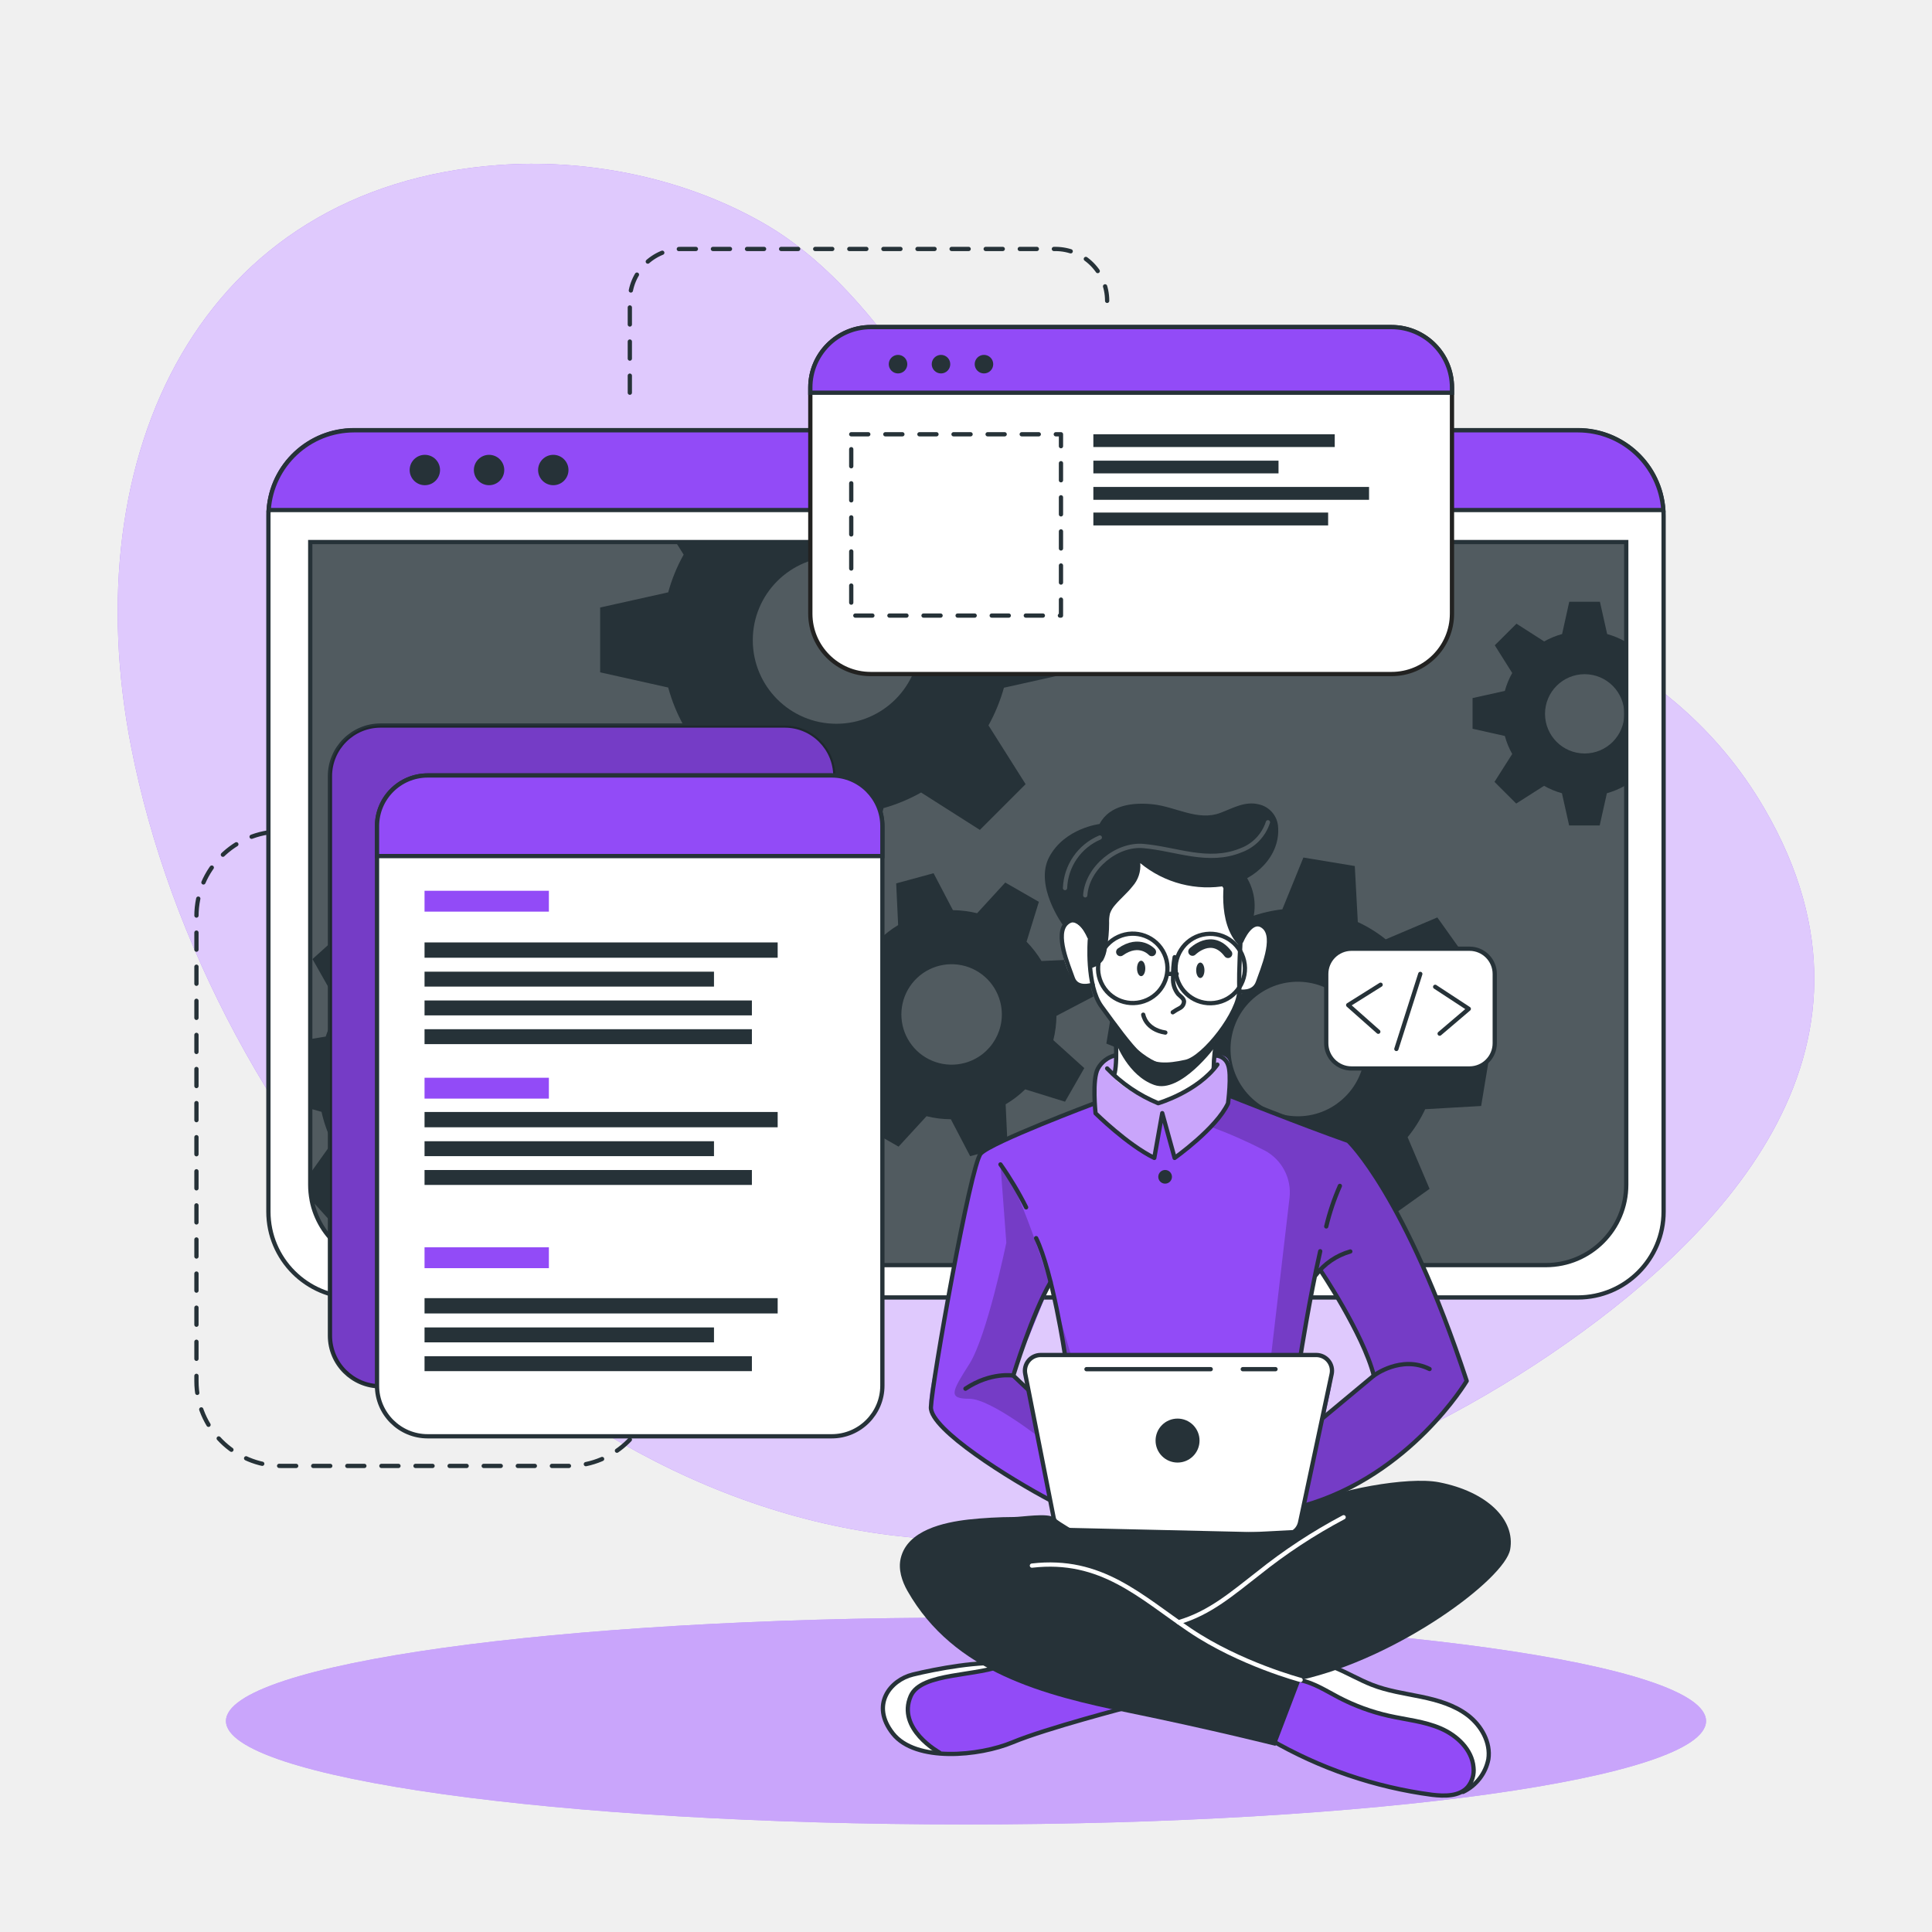
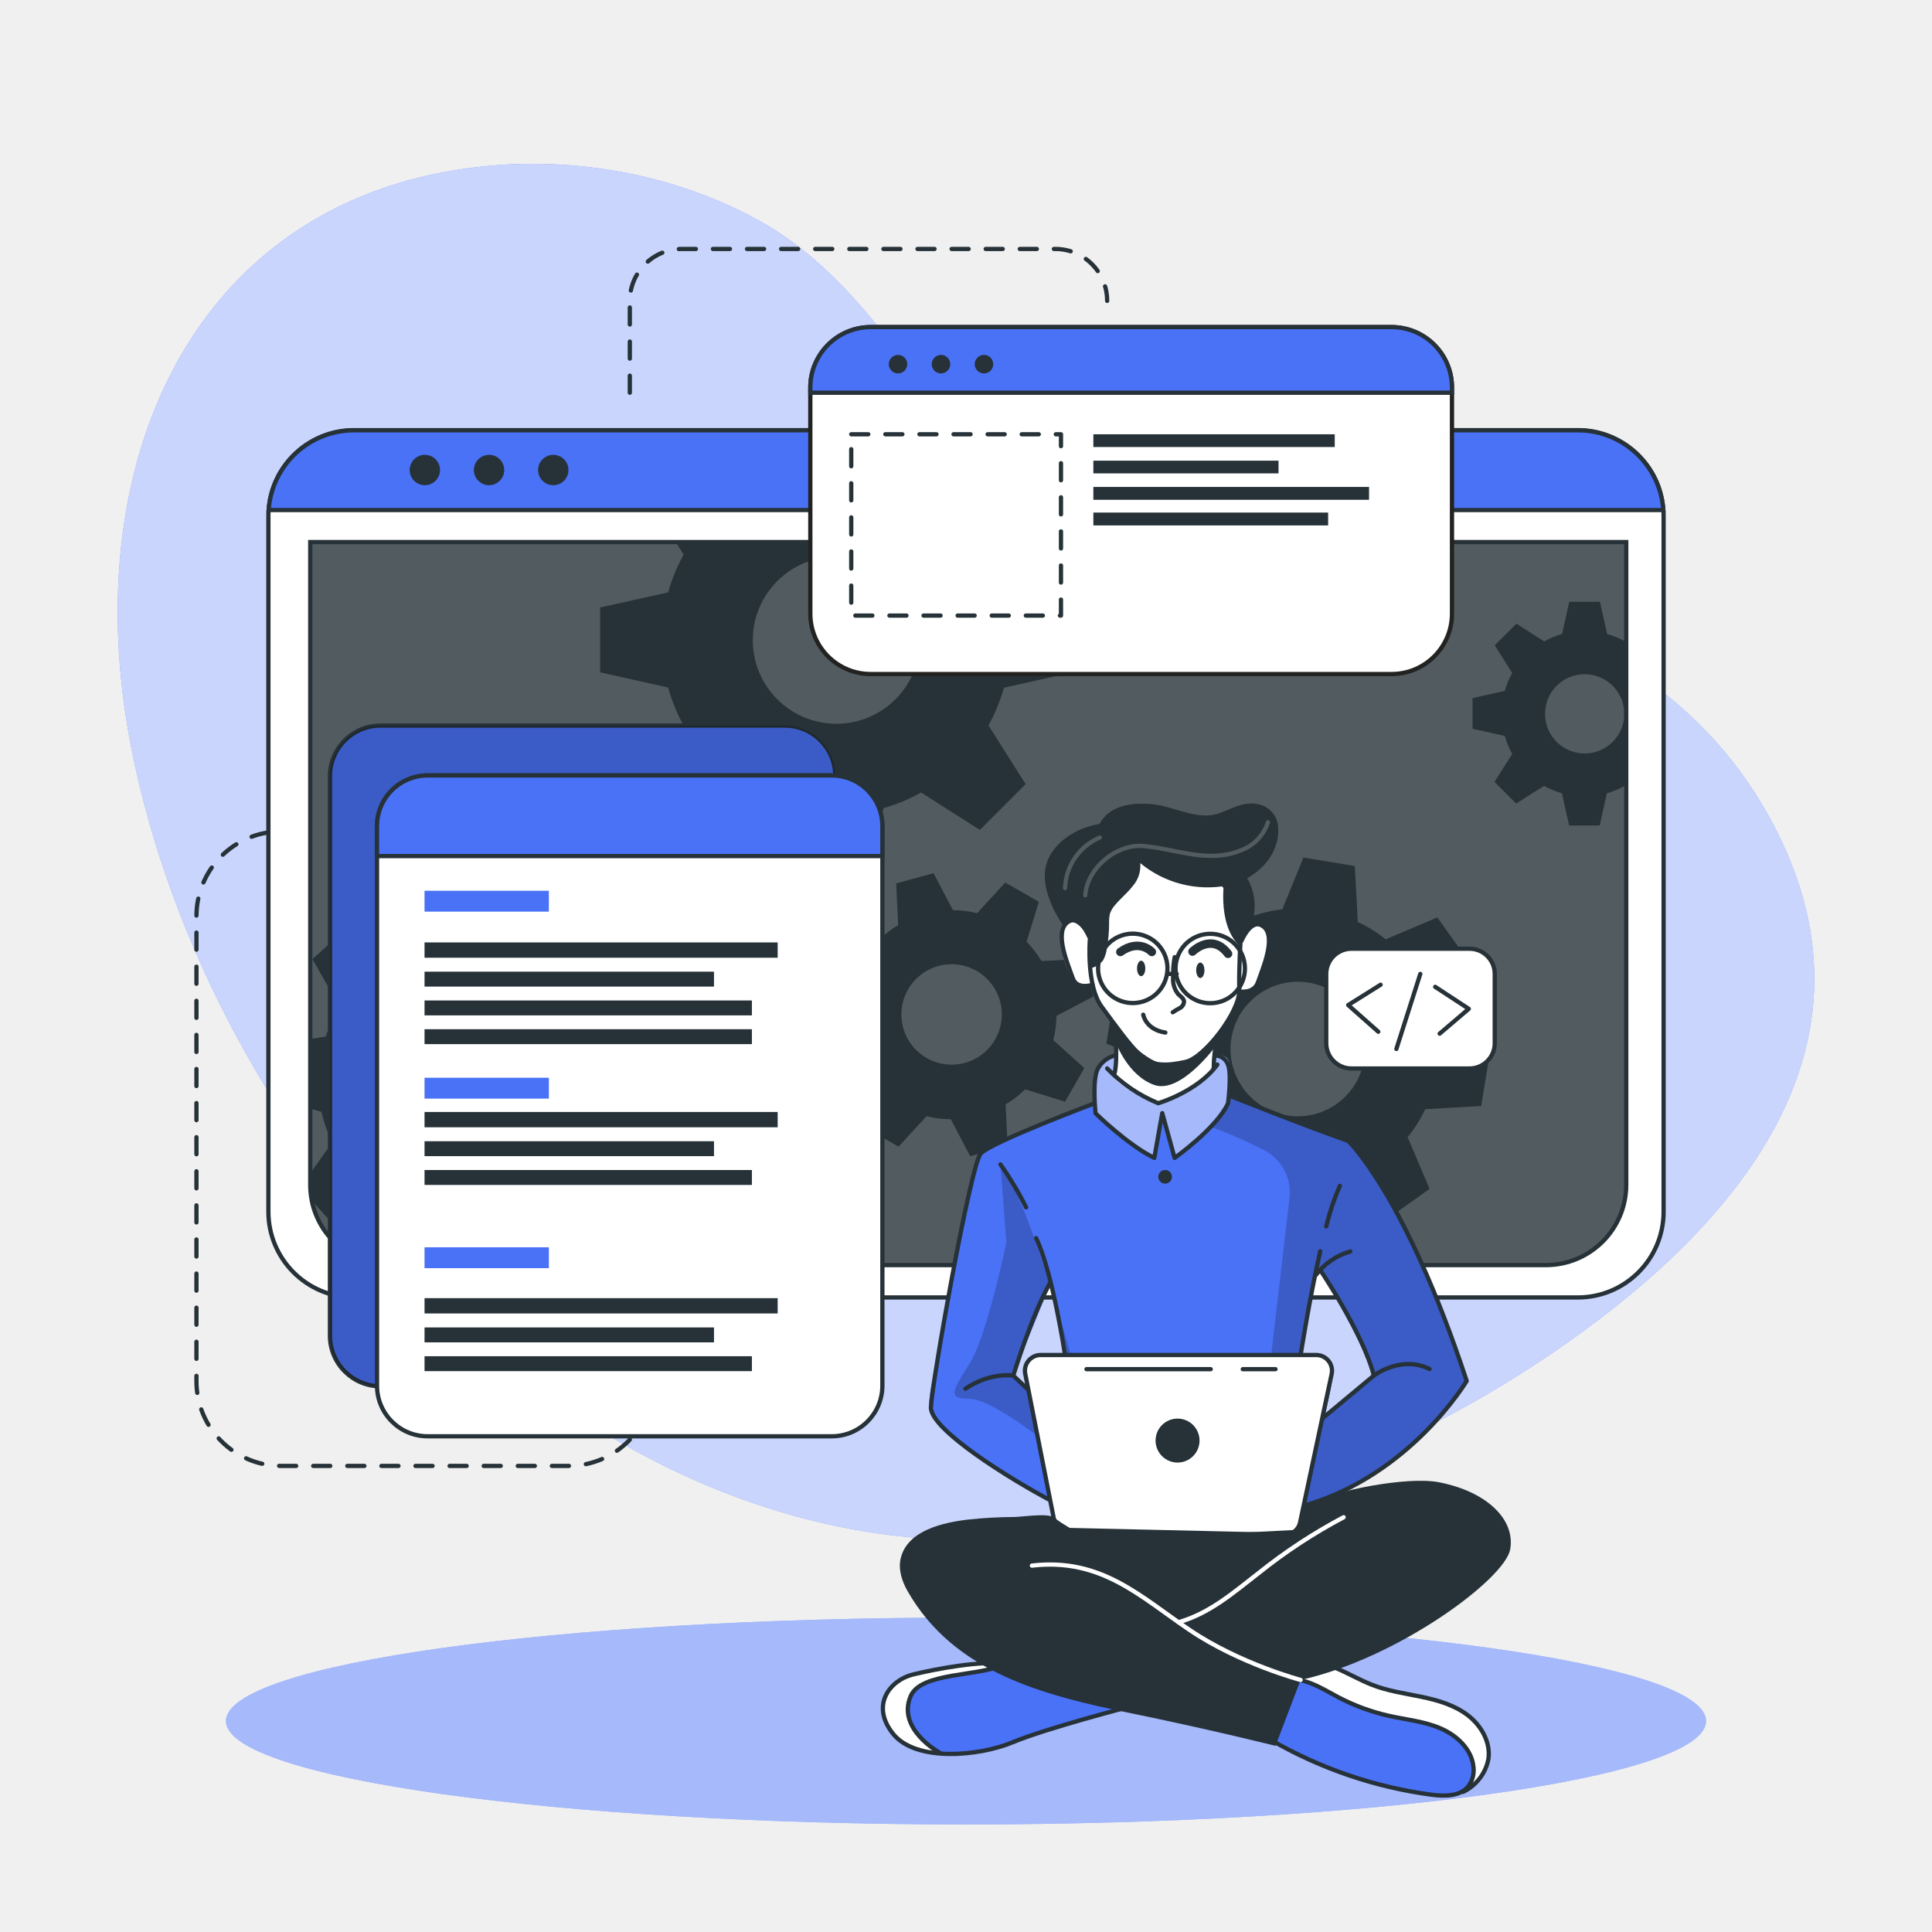
<svg xmlns="http://www.w3.org/2000/svg" viewBox="0 0 500 500">
  <g id="freepik--background-simple--inject-114">
-     <path d="M456.55,209.11c-48.74-83.48-180.95-53.75-207.95-94.35C234.77,94,219.3,69.87,196.86,57.34c-21.39-12-46.19-16.21-67.81-14.63C51.84,48.36,19.11,117.44,33.94,193.3,53.74,294.49,143.44,397.86,250,398.58,305.74,399,359,379,400.7,350.87l.93-.63C443.33,321.85,493.77,272.84,456.55,209.11Z" style="fill:#924BF7" />
+     <path d="M456.55,209.11c-48.74-83.48-180.95-53.75-207.95-94.35C234.77,94,219.3,69.87,196.86,57.34c-21.39-12-46.19-16.21-67.81-14.63C51.84,48.36,19.11,117.44,33.94,193.3,53.74,294.49,143.44,397.86,250,398.58,305.74,399,359,379,400.7,350.87l.93-.63C443.33,321.85,493.77,272.84,456.55,209.11Z" style="fill:#4A72F7" />
    <path d="M456.55,209.11c-48.74-83.48-180.95-53.75-207.95-94.35C234.77,94,219.3,69.87,196.86,57.34c-21.39-12-46.19-16.21-67.81-14.63C51.84,48.36,19.11,117.44,33.94,193.3,53.74,294.49,143.44,397.86,250,398.58,305.74,399,359,379,400.7,350.87l.93-.63C443.33,321.85,493.77,272.84,456.55,209.11Z" style="fill:#fff;opacity:0.7" />
  </g>
  <g id="freepik--Lines--inject-114">
    <path d="M78.19,215.18H72.77a21.93,21.93,0,0,0-21.93,21.93V357.45a21.93,21.93,0,0,0,21.93,21.93h74.36a21.93,21.93,0,0,0,21.93-21.93h0" style="fill:none;stroke:#263238;stroke-linecap:round;stroke-linejoin:round;stroke-width:1.103px;stroke-dasharray:4.412" />
    <path d="M163,101.63V77.86A13.43,13.43,0,0,1,176.4,64.43h96.7a13.43,13.43,0,0,1,13.43,13.43h0" style="fill:none;stroke:#263238;stroke-linecap:round;stroke-linejoin:round;stroke-width:1.103px;stroke-dasharray:4.412" />
  </g>
  <g id="freepik--Shadow--inject-114">
-     <ellipse cx="250" cy="445.4" rx="191.52" ry="26.76" style="fill:#924BF7" />
+     <ellipse cx="250" cy="445.4" rx="191.52" ry="26.76" style="fill:#4A72F7" />
    <ellipse cx="250" cy="445.4" rx="191.52" ry="26.76" style="fill:#fff;opacity:0.5" />
  </g>
  <g id="freepik--Window--inject-114">
    <path d="M430.54,133.52V313.58a22.2,22.2,0,0,1-22.19,22.2H91.65a22.2,22.2,0,0,1-22.19-22.2V133.52c0-.53,0-1,.07-1.56a22.18,22.18,0,0,1,22.12-20.64h316.7A22.18,22.18,0,0,1,430.47,132C430.52,132.48,430.54,133,430.54,133.52Z" style="fill:#fff;stroke:#263238;stroke-linecap:round;stroke-linejoin:round;stroke-width:1.103px" />
    <path d="M80.26,140.28H420.87a0,0,0,0,1,0,0V306.61a20.8,20.8,0,0,1-20.8,20.8h-299a20.8,20.8,0,0,1-20.8-20.8V140.28a0,0,0,0,1,0,0Z" style="fill:#263238" />
    <path d="M420.88,140.28V306.61a20.69,20.69,0,0,1-20.57,20.8H100.83a20.69,20.69,0,0,1-20.57-20.8V140.28Z" style="fill:#fff;opacity:0.2" />
-     <path d="M430.47,132H69.53a22.18,22.18,0,0,1,22.12-20.64h316.7A22.18,22.18,0,0,1,430.47,132Z" style="fill:#924BF7;stroke:#263238;stroke-miterlimit:10;stroke-width:1.103px" />
+     <path d="M430.47,132H69.53a22.18,22.18,0,0,1,22.12-20.64h316.7A22.18,22.18,0,0,1,430.47,132Z" style="fill:#4A72F7;stroke:#263238;stroke-miterlimit:10;stroke-width:1.103px" />
    <path d="M113.88,121.64a3.93,3.93,0,1,1-3.93-3.93A3.93,3.93,0,0,1,113.88,121.64Z" style="fill:#263238" />
    <path d="M130.5,121.64a3.93,3.93,0,1,1-3.93-3.93A3.93,3.93,0,0,1,130.5,121.64Z" style="fill:#263238" />
    <circle cx="143.19" cy="121.64" r="3.93" style="fill:#263238" />
    <path d="M420.87,140.28V306.61a20.8,20.8,0,0,1-20.8,20.8h-299a20.8,20.8,0,0,1-20.4-16.76v-.06a21,21,0,0,1-.38-4V140.28Z" style="fill:none;stroke:#263238;stroke-miterlimit:10;stroke-width:1.103px" />
    <path d="M420.55,166a20.94,20.94,0,0,0-4.62-1.91l-1.87-8.35h-7.94l-1.85,8.35a20.25,20.25,0,0,0-4.64,1.91l-7.17-4.59L386.85,167l4.51,7.17a20.35,20.35,0,0,0-1.91,4.64l-8.35,1.85v7.94l8.35,1.87a20,20,0,0,0,1.91,4.66l-4.59,7.22,5.62,5.61,7.21-4.59a20.39,20.39,0,0,0,4.63,1.92l1.86,8.34H414l1.86-8.34a20.78,20.78,0,0,0,4.62-1.92l.37.24V165.8Zm-10.44,29a10.26,10.26,0,1,1,10.26-10.25A10.25,10.25,0,0,1,410.11,195Z" style="fill:#263238" />
    <path d="M277.45,174.05V157.31l-17.6-3.91a45.51,45.51,0,0,0-4-9.77l2.13-3.35h-83.1l2.05,3.26a43,43,0,0,0-4,9.76l-17.61,3.92V174l17.61,3.93a43.65,43.65,0,0,0,4,9.84l-9.67,15.21,11.85,11.84,15.2-9.68a44.38,44.38,0,0,0,9.77,4.05L208,226.74H224.7l3.94-17.59a44.64,44.64,0,0,0,9.74-4.05l15.21,9.68,11.84-11.84-9.61-15.21a45.87,45.87,0,0,0,4-9.75Zm-61,13.26a21.63,21.63,0,1,1,21.63-21.63A21.62,21.62,0,0,1,216.45,187.31Z" style="fill:#263238" />
    <path d="M166.38,289l.71-13.29-13.77-3.88a37.21,37.21,0,0,0-2.82-7.9l8.32-11.68-8.92-9.89-12.46,7a36.51,36.51,0,0,0-7.59-3.63l-2.38-14.12L114.19,231l-3.84,13.81a35,35,0,0,0-7.9,2.8l-11.67-8.31-9.91,8.91,7.06,12.47a35,35,0,0,0-3.64,7.58l-4,.66v18l2.92.82A34.6,34.6,0,0,0,86,295.65l-5.74,8.05.38,6.89v.06l5.93,6.57,12.48-7.05a34.66,34.66,0,0,0,7.61,3.67L109,327.4h0l.11.57,13.28.7.35-1.27h0l3.49-12.53a35.53,35.53,0,0,0,7.94-2.8l11.65,8.3,9.9-8.9-7-12.48a34.53,34.53,0,0,0,3.59-7.57Zm-35.27-20.75a17.2,17.2,0,1,0-1.28,24.28A17.2,17.2,0,0,0,131.11,268.29Z" style="fill:#263238" />
    <path d="M272.6,269.19a27.25,27.25,0,0,0,.81-6.29l9.55-5-2.64-9.69-10.78.5a27.27,27.27,0,0,0-3.87-5l3.19-10.31-8.7-5-7.28,7.94a28.8,28.8,0,0,0-6.27-.8l-5-9.55-9.68,2.63.51,10.79a27.24,27.24,0,0,0-5,3.87l-10.32-3.19-5,8.69,8,7.27a26,26,0,0,0-.79,6.27l-9.57,5,2.64,9.68,10.8-.51a25.39,25.39,0,0,0,3.85,5l-3.21,10.26,8.71,5,7.24-7.88a26.12,26.12,0,0,0,6.29.79l5,9.56,9.68-2.63-.43-9.22-.07-1.58a26.41,26.41,0,0,0,5.06-3.87l10.31,3.2,4.26-7.44.72-1.26Zm-22.87,5.88a13,13,0,1,1,9.1-15.9A13,13,0,0,1,249.73,275.07Z" style="fill:#263238" />
    <path d="M383.32,286.23l2.2-13.3-13.46-5.41a35.27,35.27,0,0,0-1.93-8.3l9.69-10.79-7.84-11-13.36,5.67a35.38,35.38,0,0,0-7.22-4.48l-.78-14.49-13.3-2.2-5.45,13.4a37.15,37.15,0,0,0-8.27,1.95l-10.82-9.69-10.95,7.84,5.68,13.35a36.24,36.24,0,0,0-4.05,6.29c-.15.31-.31.62-.45.93l-14.48.8-2.21,13.28,2.18.88,11.28,4.55a35.18,35.18,0,0,0,1.93,8.26L292,294.63l7.85,11,13.35-5.7a35.06,35.06,0,0,0,7.21,4.52l.75,14.42,13.29,2.2,5.44-13.3a35.13,35.13,0,0,0,8.28-1.94l10.8,9.69,11-7.85-5.68-13.36a34.78,34.78,0,0,0,4.55-7.25Zm-37.3-.6a17.41,17.41,0,1,1,4-24.29A17.41,17.41,0,0,1,346,285.63Z" style="fill:#263238" />
  </g>
  <g id="freepik--Graphics--inject-114">
-     <rect x="85.39" y="187.77" width="130.8" height="171.01" rx="13.11" style="fill:#924BF7;stroke:#263238;stroke-miterlimit:10;stroke-width:1.103px" />
+     <rect x="85.39" y="187.77" width="130.8" height="171.01" rx="13.11" style="fill:#4A72F7;stroke:#263238;stroke-miterlimit:10;stroke-width:1.103px" />
    <rect x="85.39" y="187.77" width="130.8" height="171.01" rx="13.11" style="opacity:0.2" />
    <path d="M228.36,213.8V358.59a13.11,13.11,0,0,1-13.11,13.12H110.67a13.11,13.11,0,0,1-13.1-13.12V213.8a13.11,13.11,0,0,1,13.1-13.11H215.25A13.11,13.11,0,0,1,228.36,213.8Z" style="fill:#fff;stroke:#263238;stroke-linecap:round;stroke-linejoin:round;stroke-width:1.103px" />
-     <path d="M228.36,213.8v7.75H97.57V213.8a13.11,13.11,0,0,1,13.1-13.11H215.25A13.11,13.11,0,0,1,228.36,213.8Z" style="fill:#924BF7;stroke:#263238;stroke-miterlimit:10;stroke-width:1.103px" />
-     <rect x="109.87" y="230.53" width="32.18" height="5.4" style="fill:#924BF7" />
-     <rect x="109.87" y="278.92" width="32.18" height="5.4" style="fill:#924BF7" />
-     <rect x="109.87" y="322.8" width="32.18" height="5.4" style="fill:#924BF7" />
+     <path d="M228.36,213.8v7.75H97.57V213.8a13.11,13.11,0,0,1,13.1-13.11H215.25A13.11,13.11,0,0,1,228.36,213.8Z" style="fill:#4A72F7;stroke:#263238;stroke-miterlimit:10;stroke-width:1.103px" />
+     <rect x="109.87" y="230.53" width="32.18" height="5.4" style="fill:#4A72F7" />
+     <rect x="109.87" y="278.92" width="32.18" height="5.4" style="fill:#4A72F7" />
+     <rect x="109.87" y="322.8" width="32.18" height="5.4" style="fill:#4A72F7" />
    <rect x="109.87" y="243.9" width="91.39" height="3.96" style="fill:#263238" />
    <rect x="109.87" y="251.47" width="74.91" height="3.86" style="fill:#263238" />
    <rect x="109.87" y="258.92" width="84.72" height="3.86" style="fill:#263238" />
    <rect x="109.87" y="266.36" width="84.72" height="3.86" style="fill:#263238" />
    <rect x="109.87" y="287.78" width="91.39" height="3.96" style="fill:#263238" />
    <rect x="109.87" y="295.35" width="74.91" height="3.86" style="fill:#263238" />
    <rect x="109.87" y="302.8" width="84.72" height="3.86" style="fill:#263238" />
    <rect x="109.87" y="335.96" width="91.39" height="3.96" style="fill:#263238" />
    <rect x="109.87" y="343.54" width="74.91" height="3.86" style="fill:#263238" />
    <rect x="109.87" y="350.99" width="84.72" height="3.86" style="fill:#263238" />
    <path d="M375.77,100.29v58.52a15.63,15.63,0,0,1-15.64,15.63H225.35a15.63,15.63,0,0,1-15.64-15.63V100.29a15.65,15.65,0,0,1,15.64-15.64H360.13A15.64,15.64,0,0,1,375.77,100.29Z" style="fill:#fff;stroke:#222221;stroke-miterlimit:10;stroke-width:1.103px" />
-     <path d="M375.77,100.29v1.34H209.71v-1.34a15.65,15.65,0,0,1,15.64-15.64H360.13A15.64,15.64,0,0,1,375.77,100.29Z" style="fill:#924BF7;stroke:#263238;stroke-miterlimit:10;stroke-width:1.103px" />
+     <path d="M375.77,100.29v1.34H209.71v-1.34a15.65,15.65,0,0,1,15.64-15.64H360.13A15.64,15.64,0,0,1,375.77,100.29Z" style="fill:#4A72F7;stroke:#263238;stroke-miterlimit:10;stroke-width:1.103px" />
    <path d="M234.11,95.94a2.4,2.4,0,1,1,0-3.39A2.41,2.41,0,0,1,234.11,95.94Z" style="fill:#263238" />
    <path d="M245.23,95.94a2.4,2.4,0,1,1,0-3.39A2.41,2.41,0,0,1,245.23,95.94Z" style="fill:#263238" />
    <path d="M256.35,95.94a2.4,2.4,0,1,1,0-3.39A2.41,2.41,0,0,1,256.35,95.94Z" style="fill:#263238" />
    <rect x="220.3" y="112.39" width="54.28" height="46.92" style="fill:none;stroke:#263238;stroke-linecap:round;stroke-linejoin:round;stroke-width:1.103px;stroke-dasharray:4.412" />
    <rect x="282.96" y="112.39" width="62.47" height="3.3" style="fill:#263238" />
    <rect x="282.96" y="119.22" width="47.92" height="3.29" style="fill:#263238" />
    <rect x="282.96" y="126.02" width="71.35" height="3.33" style="fill:#263238" />
    <rect x="282.96" y="132.65" width="60.76" height="3.33" style="fill:#263238" />
    <rect x="343.23" y="245.53" width="43.61" height="30.99" rx="6.53" style="fill:#fff;stroke:#263238;stroke-linecap:round;stroke-linejoin:round;stroke-width:1.103px" />
    <polyline points="357.3 254.85 348.91 260.11 356.7 267.01" style="fill:none;stroke:#263238;stroke-linecap:round;stroke-linejoin:round;stroke-width:1.103px" />
    <polyline points="372.58 267.51 380.12 261.09 371.42 255.39" style="fill:none;stroke:#263238;stroke-linecap:round;stroke-linejoin:round;stroke-width:1.103px" />
    <line x1="361.38" y1="271.47" x2="367.57" y2="252.05" style="fill:none;stroke:#263238;stroke-linecap:round;stroke-linejoin:round;stroke-width:1.103px" />
  </g>
  <g id="freepik--Character--inject-114">
-     <path d="M296.86,440.47s-29,8.31-33.05,9.75c-3.68,1.3-13.66,4.8-21.15,3.71a15.89,15.89,0,0,1-2.14-.46c-7.59-2.26-11-4.37-12-9.14s2.78-8.29,6.42-10.54,23.38-4.6,23.38-4.6l4.77,1.4h0Z" style="fill:#924BF7" />
+     <path d="M296.86,440.47s-29,8.31-33.05,9.75c-3.68,1.3-13.66,4.8-21.15,3.71a15.89,15.89,0,0,1-2.14-.46c-7.59-2.26-11-4.37-12-9.14s2.78-8.29,6.42-10.54,23.38-4.6,23.38-4.6l4.77,1.4h0Z" style="fill:#4A72F7" />
    <path d="M242.66,453.93a15.89,15.89,0,0,1-2.14-.46c-7.59-2.26-11-4.37-12-9.14s2.78-8.29,6.42-10.54,23.38-4.6,23.38-4.6l4.77,1.4c-4.32,2-20.4,3.09-23.91,5.11s-5.2,5.82-3.13,11C237.16,449.4,240.12,452.05,242.66,453.93Z" style="fill:#fff" />
    <path d="M292.5,441.65s-21.78,5.64-30.42,9.25-25.11,5.19-31-2.25-.68-13.86,5.19-15.29,17.74-3.68,24.22-2.77" style="fill:none;stroke:#263238;stroke-linecap:round;stroke-linejoin:round;stroke-width:1.103px" />
    <path d="M243.09,453.54s-11.08-6.08-7.4-14.6c2.72-6.28,17.5-4.92,24.82-8.35" style="fill:none;stroke:#263238;stroke-linecap:round;stroke-linejoin:round;stroke-width:1.103px" />
-     <path d="M385.19,455.28c-.3,3-1.35,5.81-4.35,7.58-2,1.18-4.84,1.88-8.91,1.84-10.17-.13-29.29-7.4-29.29-7.4l-17.9-9.9,9.31-14.73,2.55-4,6.58,1.48s5.45,3.09,10.93,5.55,18.79,3,23.48,6.77S385.7,450.34,385.19,455.28Z" style="fill:#924BF7" />
+     <path d="M385.19,455.28c-.3,3-1.35,5.81-4.35,7.58-2,1.18-4.84,1.88-8.91,1.84-10.17-.13-29.29-7.4-29.29-7.4l-17.9-9.9,9.31-14.73,2.55-4,6.58,1.48s5.45,3.09,10.93,5.55,18.79,3,23.48,6.77S385.7,450.34,385.19,455.28Z" style="fill:#4A72F7" />
    <path d="M385.19,455.28c-.3,3-1.35,5.81-4.35,7.58a13.39,13.39,0,0,0-.5-8.94c-2-4.49-8.51-8.45-17.07-9.11s-15.11-4.66-18.54-6.45c-2.68-1.39-8.33-4.43-10.68-5.69l2.55-4,6.58,1.48s5.45,3.09,10.93,5.55,18.79,3,23.48,6.77S385.7,450.34,385.19,455.28Z" style="fill:#fff" />
    <path d="M328.71,450.18a112.86,112.86,0,0,0,41.9,14.31c3.26.39,7.05.45,9.23-2a6.82,6.82,0,0,0,1.5-5.11c-.39-4.6-4.26-8.24-8.5-10.07s-8.91-2.25-13.42-3.26a53.38,53.38,0,0,1-12.9-4.72c-3.24-1.69-6.37-3.74-9.94-4.5s-7.82.16-9.73,3.28" style="fill:none;stroke:#263238;stroke-linecap:round;stroke-linejoin:round;stroke-width:1.103px" />
    <path d="M378.64,463.74a11.92,11.92,0,0,0,6.55-8.46c.65-4.33-1.82-8.69-5.29-11.35s-7.82-3.92-12.11-4.81S359.11,437.63,355,436c-6.27-2.46-12.46-7.3-19-5.57" style="fill:none;stroke:#263238;stroke-linecap:round;stroke-linejoin:round;stroke-width:1.103px" />
-     <path d="M348.91,295.26l-30.29-11.52-.38-.15s.11-.8.2-2c.19-2.42.29-6.36-.85-7.69-1.69-2-6.47-.32-11.14-2.46s-13.3,1.69-13.3,1.69-6.24-1.15-9,3.35c-1.4,3.63-.92,9-.92,9l-.57.2c-3.61,1.35-23.25,8.74-27.4,11.71-4.59,3.25-9.67,36.62-11.3,46.42s-4.53,18.63-3.06,22,22.57,19.62,34.71,23.81,55.19,3,55.19,3,.7-.19,1.95-.59c7.28-2.34,33.11-12,46.82-34.68C379.59,357.39,366.31,313.86,348.91,295.26Zm-81.84,56.13c-2.23,1.58-1,7.7-1,7.7l-3.79-3.34,9.52-23.41,4.06,18S269.3,349.82,267.07,351.39Zm76.16,14.87c-1.05.54,3-10.71,1.08-13.26s-7.71-2.31-7.71-2.31l.49-3.07,3.43-17.6,1.14-1.35s11.78,20.19,13.89,27.31C355.55,356,342.71,366.26,343.23,366.26Z" style="fill:#924BF7" />
+     <path d="M348.91,295.26l-30.29-11.52-.38-.15s.11-.8.2-2c.19-2.42.29-6.36-.85-7.69-1.69-2-6.47-.32-11.14-2.46s-13.3,1.69-13.3,1.69-6.24-1.15-9,3.35c-1.4,3.63-.92,9-.92,9l-.57.2c-3.61,1.35-23.25,8.74-27.4,11.71-4.59,3.25-9.67,36.62-11.3,46.42s-4.53,18.63-3.06,22,22.57,19.62,34.71,23.81,55.19,3,55.19,3,.7-.19,1.95-.59c7.28-2.34,33.11-12,46.82-34.68C379.59,357.39,366.31,313.86,348.91,295.26Zm-81.84,56.13c-2.23,1.58-1,7.7-1,7.7l-3.79-3.34,9.52-23.41,4.06,18S269.3,349.82,267.07,351.39Zm76.16,14.87c-1.05.54,3-10.71,1.08-13.26s-7.71-2.31-7.71-2.31l.49-3.07,3.43-17.6,1.14-1.35s11.78,20.19,13.89,27.31C355.55,356,342.71,366.26,343.23,366.26Z" style="fill:#4A72F7" />
    <path d="M291.72,222.25l-15.64,16.6s-2.15,1.91-1.3,6.72,2.85,9,4.36,9.28a21.37,21.37,0,0,0,3.62.32s3.35,7.26,5.73,10.11c0,0,.82,11.21.38,14.32,0,0,5.62,4.91,10.91,5.53s13.46-7.48,13.46-7.48l2-9.92s4.8-7.28,5.12-9.22,2.52-1.44,3.6-2.4,3.57-5.23,4-9.27.44-8.68-4.25-7.32c-4.07-1.09-1.52-9.69-1.52-9.69l-7.15-6.3Z" style="fill:#fff" />
    <path d="M318.62,283.74a17.67,17.67,0,0,1-.81,1.81c-2.58,4.86-13.82,14.13-13.82,14.13l-3.4-10.45-1.86,10.45c-3.75-1.64-15.19-11.55-15.19-11.55s-.39-.93-.86-2.38l.57-.2s-.48-5.41.92-9c2.74-4.5,9-3.35,9-3.35s8.63-3.83,13.3-1.69,9.45.48,11.14,2.46.65,9.66.65,9.66Z" style="fill:#fff;opacity:0.5" />
    <path d="M348.91,295.26l-30.29-11.52-.38-.15s.11-.8.2-2l-.63,3.93-4.48,6.08a124,124,0,0,1,14,6.16A12.28,12.28,0,0,1,333.73,310l-5.58,47.75-2.29,27.11,6.91,7.17c7.28-2.34,33.11-12,46.82-34.68C379.59,357.39,366.31,313.86,348.91,295.26Zm-5.68,71c-1.05.54,3-10.71,1.08-13.26s-7.71-2.31-7.71-2.31l.49-3.07,3.43-17.6,1.14-1.35s11.78,20.19,13.89,27.31C355.55,356,342.71,366.26,343.23,366.26Z" style="opacity:0.2" />
    <path d="M277.87,353l-4.71-15.74s-8.45-28.81-14.24-35.91l1.52,20.26s-5,24.2-9.57,31.39-5.59,9,0,9,19.2,10.84,19.2,10.84l-1.05-9ZM266,359.09l-3.79-3.34,9.52-23.41,4.06,18s-6.52-.49-8.75,1.08S266,359.09,266,359.09Z" style="opacity:0.2" />
    <path d="M288.49,265.28s.86,8.49,0,12.37" style="fill:none;stroke:#263238;stroke-linecap:round;stroke-linejoin:round;stroke-width:1.103px" />
    <path d="M314.11,276.51a36.53,36.53,0,0,1,.94-8.11" style="fill:none;stroke:#263238;stroke-linecap:round;stroke-linejoin:round;stroke-width:1.103px" />
    <path d="M316.38,228.58s5.14,6.45,4.87,11.33-.65,10.66-.52,16.32-9.09,17.52-13.83,18.57-8.82,1.32-11.85-1.71-6.06-7.24-10-12.64-3-17.25-3-17.25" style="fill:none;stroke:#263238;stroke-linecap:round;stroke-linejoin:round;stroke-width:1.103px" />
    <path d="M304,247.71a26.82,26.82,0,0,0-.4,5.37,6.05,6.05,0,0,0,1.32,4.2c.57.58,1.39,1.05,1.5,1.85a2,2,0,0,1-1.06,1.75,15.55,15.55,0,0,0-1.85,1.1" style="fill:none;stroke:#263238;stroke-linecap:round;stroke-linejoin:round;stroke-width:1.103px" />
    <path d="M295.87,262.6s.59,3.83,5.72,4.63" style="fill:none;stroke:#263238;stroke-linecap:round;stroke-linejoin:round;stroke-width:1.103px" />
    <path d="M296.4,250.63c0,1.11-.48,2-1.07,2s-1.07-.89-1.07-2,.48-2,1.07-2S296.4,249.53,296.4,250.63Z" style="fill:#263238" />
    <path d="M311.71,251.11c0,1.11-.48,2-1.07,2s-1.07-.9-1.07-2,.48-2,1.07-2S311.71,250,311.71,251.11Z" style="fill:#263238" />
    <path d="M308.62,246.26s5-5,9.19.58" style="fill:none;stroke:#263238;stroke-linecap:round;stroke-linejoin:round;stroke-width:2.206px" />
    <path d="M298.09,246.36s-3.16-3.54-8.14,0" style="fill:none;stroke:#263238;stroke-linecap:round;stroke-linejoin:round;stroke-width:2.206px" />
    <path d="M288.87,270s3.05,8.4,9.86,10.79,15.85-10,15.85-10l-.47-1.61s-5.93,7.7-12.52,6.39-13.1-10.25-13.1-10.25Z" style="fill:#263238" />
    <path d="M282.76,254.85s-4.06,1.43-5.14-1.73-4.78-11.49-1.54-14.27,5.84,3.67,5.84,3.67" style="fill:none;stroke:#263238;stroke-linecap:round;stroke-linejoin:round;stroke-width:1.103px" />
    <path d="M320.72,256.57s3.77.76,4.85-2.4,4.78-11.49,1.54-14.27-5.84,3.67-5.84,3.67" style="fill:none;stroke:#263238;stroke-linecap:round;stroke-linejoin:round;stroke-width:1.103px" />
    <path d="M281.92,250.63a5.62,5.62,0,0,0,3.56-2.1,8.74,8.74,0,0,0,1-3.19,37.59,37.59,0,0,0,.56-6.44,8.81,8.81,0,0,1,.23-2.51,6.6,6.6,0,0,1,1.36-2.23c1.41-1.66,3.12-3.06,4.47-4.78a8,8,0,0,0,2-6,27.45,27.45,0,0,0,22.47,5.81c7.15-1.4,14-7.67,13.17-15.55a6.37,6.37,0,0,0-5-5.48c-3.53-.88-6.7,1-9.9,2.21-5.83,2.2-11.54-1.58-17.43-2.21-5-.55-11.23.08-13.85,5.09,0,0-9,1.06-13,8.5s3.57,17.73,3.57,17.73,3-3.68,6.93,3.76Z" style="fill:#263238" />
    <path d="M317,226.68s-2.34,12.2,3.77,18.11c0,0,1.34-3.67,2.69-4.57a14.13,14.13,0,0,0-1.07-13.54C317.87,219.58,317,226.68,317,226.68Z" style="fill:#263238" />
    <path d="M328.14,212.8a11.49,11.49,0,0,1-7,7.27c-8.48,3.46-16.71-.37-25.21-1.12-6.93-.62-14.58,5.64-15.07,12.76" style="fill:none;stroke:#fff;stroke-linecap:round;stroke-linejoin:round;stroke-width:1.103px;opacity:0.2" />
    <path d="M275.63,229.83a14.81,14.81,0,0,1,9-13.08" style="fill:none;stroke:#fff;stroke-linecap:round;stroke-linejoin:round;stroke-width:1.103px;opacity:0.2" />
    <path d="M286.53,276.51a38.71,38.71,0,0,0,13.21,9s10.15-2.95,15.31-10" style="fill:none;stroke:#263238;stroke-linecap:round;stroke-linejoin:round;stroke-width:1.103px" />
    <circle cx="293.15" cy="250.63" r="8.98" transform="translate(-77.79 145.02) rotate(-24.64)" style="fill:none;stroke:#263238;stroke-linecap:round;stroke-linejoin:round;stroke-width:1.103px" />
    <circle cx="313.22" cy="250.63" r="8.98" transform="translate(-28.22 40.06) rotate(-7)" style="fill:none;stroke:#263238;stroke-linecap:round;stroke-linejoin:round;stroke-width:1.103px" />
    <path d="M288.49,273.16a7,7,0,0,0-4.33,3.35c-1.59,2.8-.63,11.61-.63,11.61s8.21,8.12,15.2,11.55l2.06-11.59,3.2,11.59s10.82-7.65,13.82-14.12c0,0,1-7.55,0-10a3.47,3.47,0,0,0-3.23-2.37" style="fill:none;stroke:#263238;stroke-linecap:round;stroke-linejoin:round;stroke-width:1.103px" />
    <path d="M275.63,350.7s-3.21-21.5-7.48-30.27" style="fill:none;stroke:#263238;stroke-linecap:round;stroke-linejoin:round;stroke-width:1.103px" />
    <path d="M258.92,301.35a87,87,0,0,1,6.64,11.11" style="fill:none;stroke:#263238;stroke-linecap:round;stroke-linejoin:round;stroke-width:1.103px" />
    <path d="M343.23,317.4a62.1,62.1,0,0,1,3.53-10.49" style="fill:none;stroke:#263238;stroke-linecap:round;stroke-linejoin:round;stroke-width:1.103px" />
    <path d="M336.6,350.7s2.31-14.74,5.07-26.88" style="fill:none;stroke:#263238;stroke-linecap:round;stroke-linejoin:round;stroke-width:1.103px" />
    <path d="M340.52,330a17,17,0,0,1,8.94-6.12" style="fill:none;stroke:#263238;stroke-linecap:round;stroke-linejoin:round;stroke-width:1.103px" />
    <path d="M318.25,283.59s18.63,7.45,30.66,11.68c0,0,14.8,13.91,30.67,62.12,0,0-14.54,24.46-42.2,32.3" style="fill:none;stroke:#263238;stroke-linecap:round;stroke-linejoin:round;stroke-width:1.103px" />
    <path d="M342.18,367.13,355.55,356s7.07-5.37,14.42-1.7" style="fill:none;stroke:#263238;stroke-linecap:round;stroke-linejoin:round;stroke-width:1.103px" />
    <path d="M341.67,328.67S352.72,345,355.55,356" style="fill:none;stroke:#263238;stroke-linecap:round;stroke-linejoin:round;stroke-width:1.103px" />
    <path d="M266.15,359.71,262.24,356s-5.8-1-12.38,3.39" style="fill:none;stroke:#263238;stroke-linecap:round;stroke-linejoin:round;stroke-width:1.103px" />
    <path d="M262.24,356s4.86-16,9.65-24.19" style="fill:none;stroke:#263238;stroke-linecap:round;stroke-linejoin:round;stroke-width:1.103px" />
    <path d="M283.25,285.55s-26.81,10.06-29.44,13-12.62,59.19-12.89,65.63c-.23,5.76,20.65,18.69,31,24.14" style="fill:none;stroke:#263238;stroke-linecap:round;stroke-linejoin:round;stroke-width:1.103px" />
    <path d="M303.3,304.56a1.77,1.77,0,1,1-1.77-1.77A1.76,1.76,0,0,1,303.3,304.56Z" style="fill:#263238" />
    <path d="M334.32,398.78h-61a1.43,1.43,0,0,1-1.43-1.43h0a1.43,1.43,0,0,1,1.43-1.43h61a1.43,1.43,0,0,1,1.43,1.43h0A1.43,1.43,0,0,1,334.32,398.78Z" style="fill:#263238" />
    <path d="M336.46,394l8.17-38.4a4.08,4.08,0,0,0-4-4.93h-71.3a4.08,4.08,0,0,0-4,4.88l7.33,37.12a4.08,4.08,0,0,0,3.91,3.29l55.79,1.28A4.1,4.1,0,0,0,336.46,394Z" style="fill:#fff;stroke:#263238;stroke-linecap:round;stroke-linejoin:round;stroke-width:1.103px" />
    <path d="M310.44,372.83a5.69,5.69,0,1,1-5.69-5.7A5.69,5.69,0,0,1,310.44,372.83Z" style="fill:#263238" />
    <line x1="321.63" y1="354.34" x2="330.1" y2="354.34" style="fill:none;stroke:#263238;stroke-linecap:round;stroke-linejoin:round;stroke-width:1.103px" />
    <line x1="281.18" y1="354.34" x2="313.33" y2="354.34" style="fill:none;stroke:#263238;stroke-linecap:round;stroke-linejoin:round;stroke-width:1.103px" />
    <path d="M336.6,434.77l-6.5,17.06s-16.58-4.18-37.81-8.53c-22.21-4.55-45.4-10.44-57.43-31.55-1.46-2.57-2.44-5.61-1.75-8.49,1.73-7.29,11.22-9.27,17.47-10a113.92,113.92,0,0,1,11.83-.66c2,0,8.65-1.09,10.26.1a47.14,47.14,0,0,0,7.71,4.57c3.55,1.51,55.37-1.35,55.37-1.35a18.59,18.59,0,0,0,1.63-6.23c8.15-4.14,27-7.64,35-6.09,12.53,2.43,19.84,9.74,18.45,17.4S361.76,429.2,336.6,434.77Z" style="fill:#263238" />
    <path d="M336.6,434.77s-15.77-4.18-28.65-12.88-22.94-18.8-40.89-16.71" style="fill:none;stroke:#fff;stroke-linecap:round;stroke-linejoin:round;stroke-width:1.103px" />
    <path d="M305,419.84c8.14-2.34,14.11-7.61,20.64-12.66a139.62,139.62,0,0,1,22.09-14.52" style="fill:none;stroke:#fff;stroke-linecap:round;stroke-linejoin:round;stroke-width:1.103px" />
    <line x1="302.13" y1="252.05" x2="304.52" y2="252.05" style="fill:none;stroke:#263238;stroke-linecap:round;stroke-linejoin:round;stroke-width:1.103px" />
  </g>
</svg>
